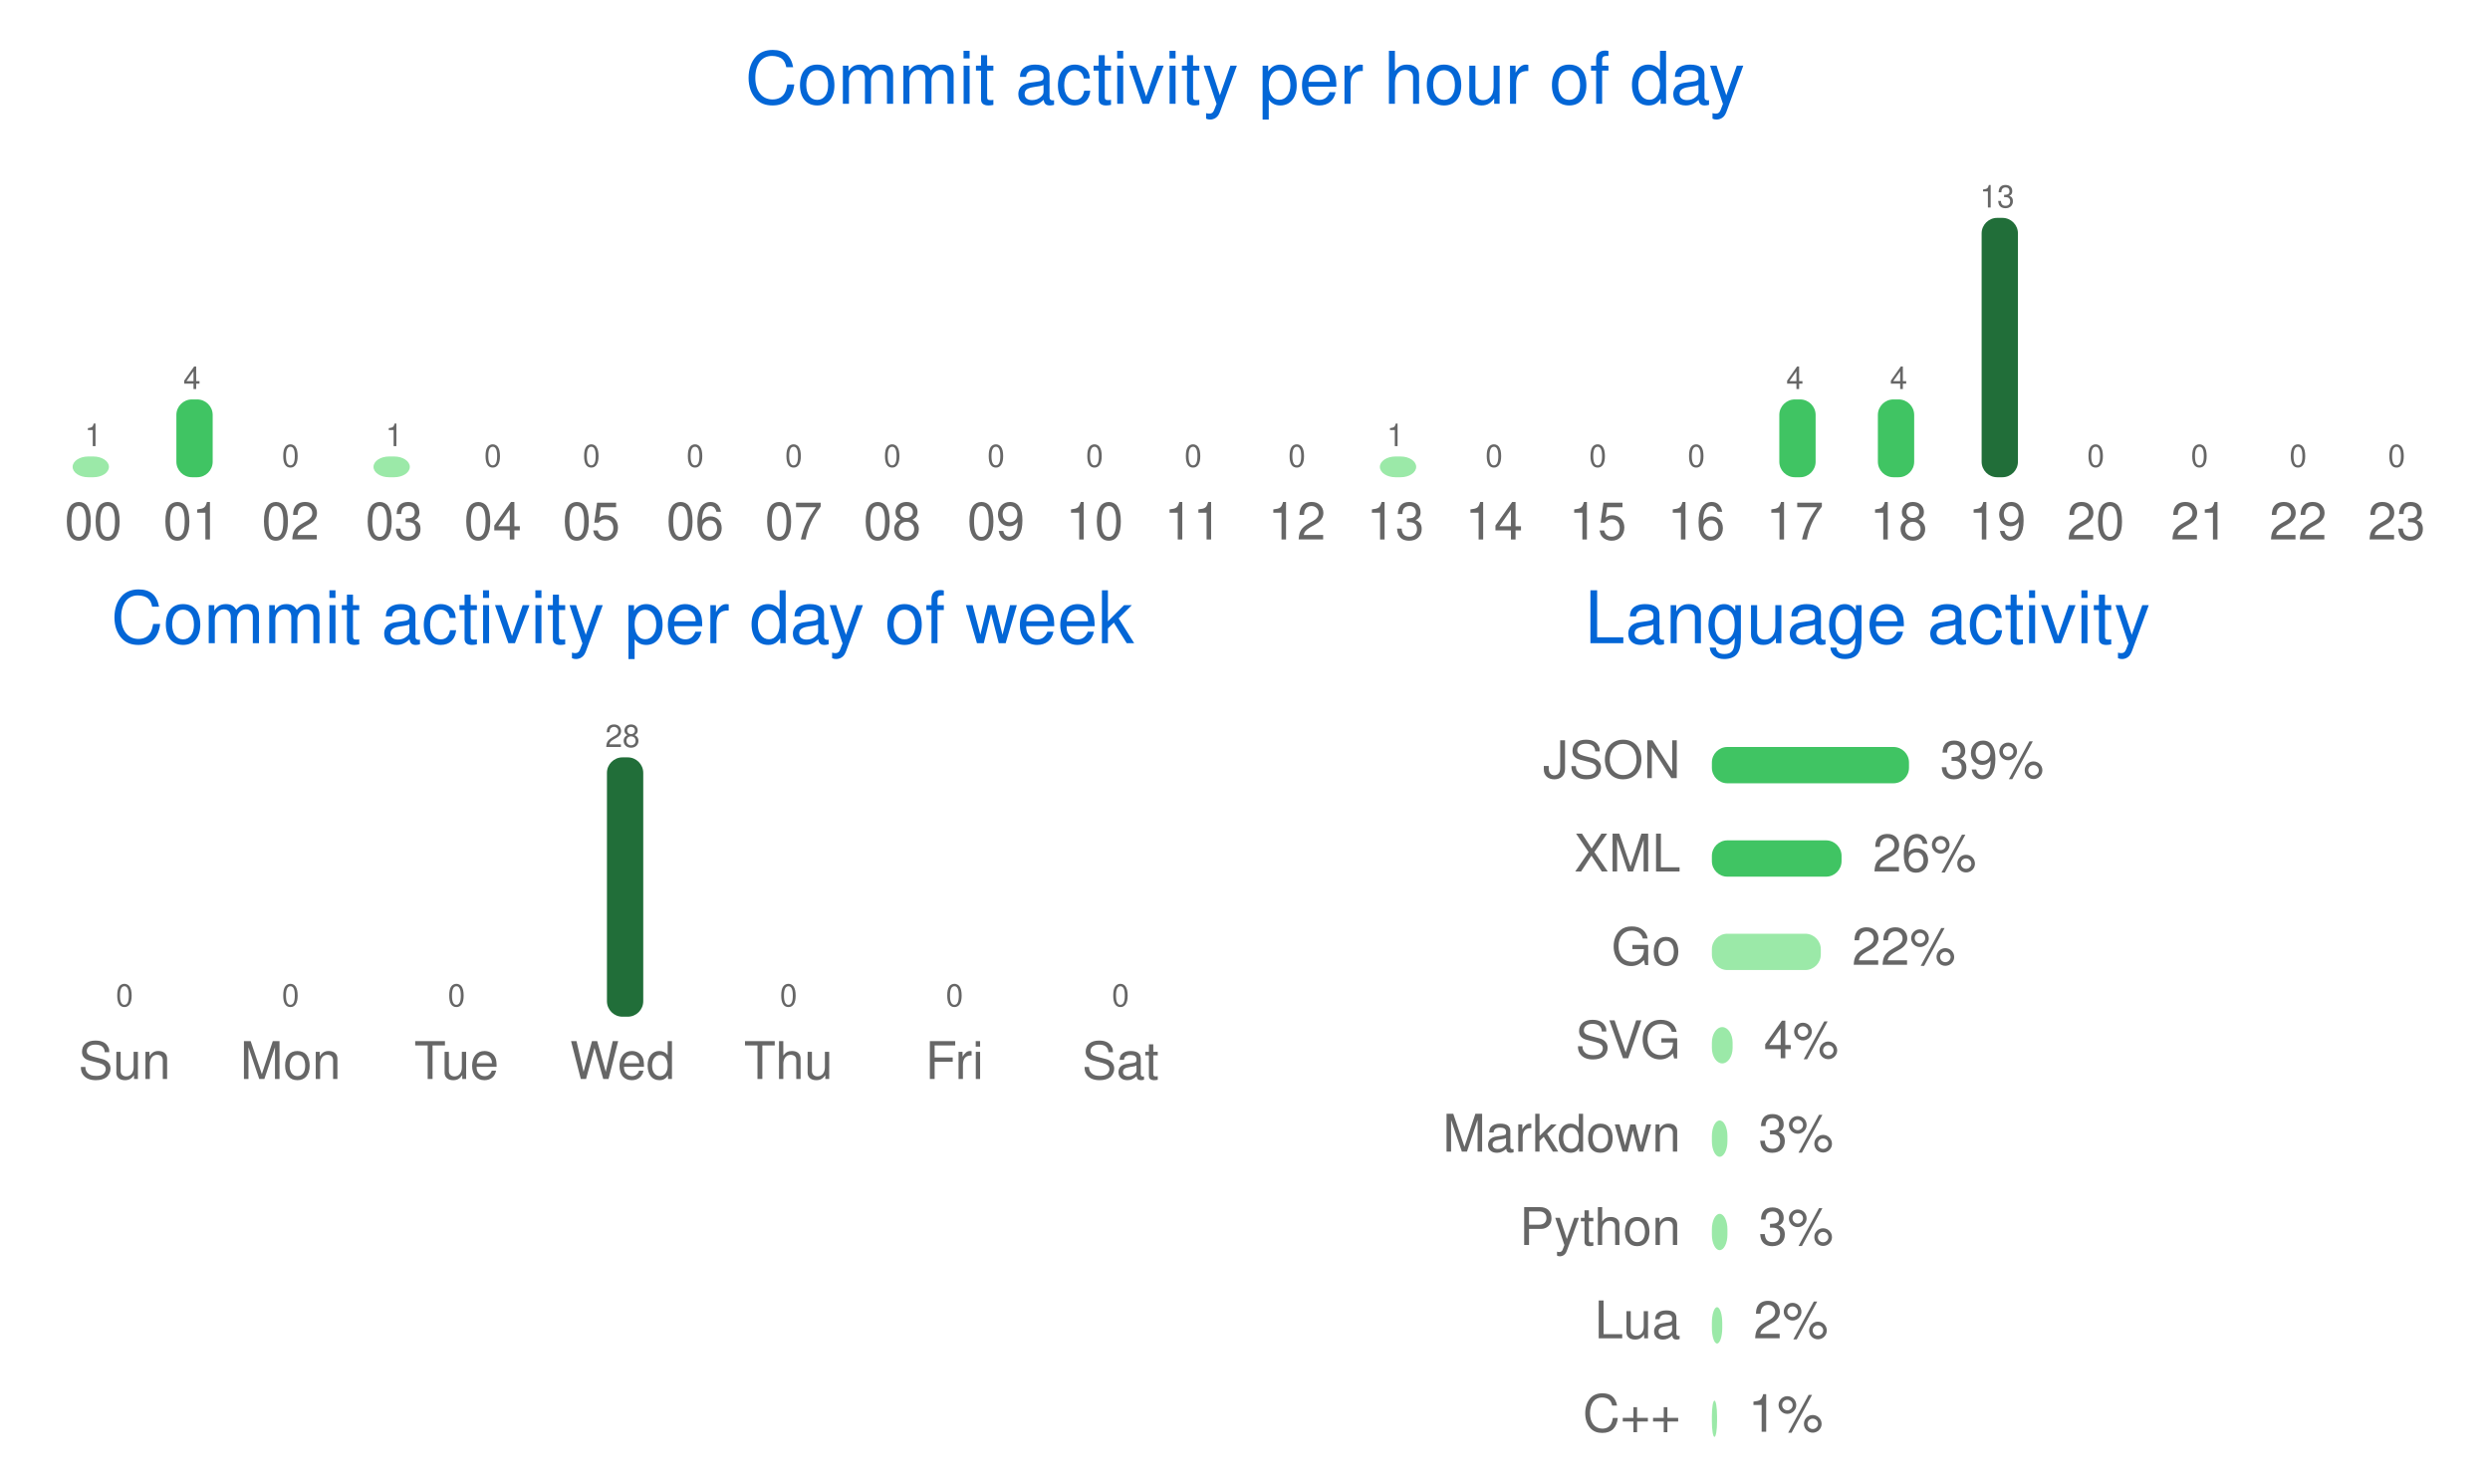
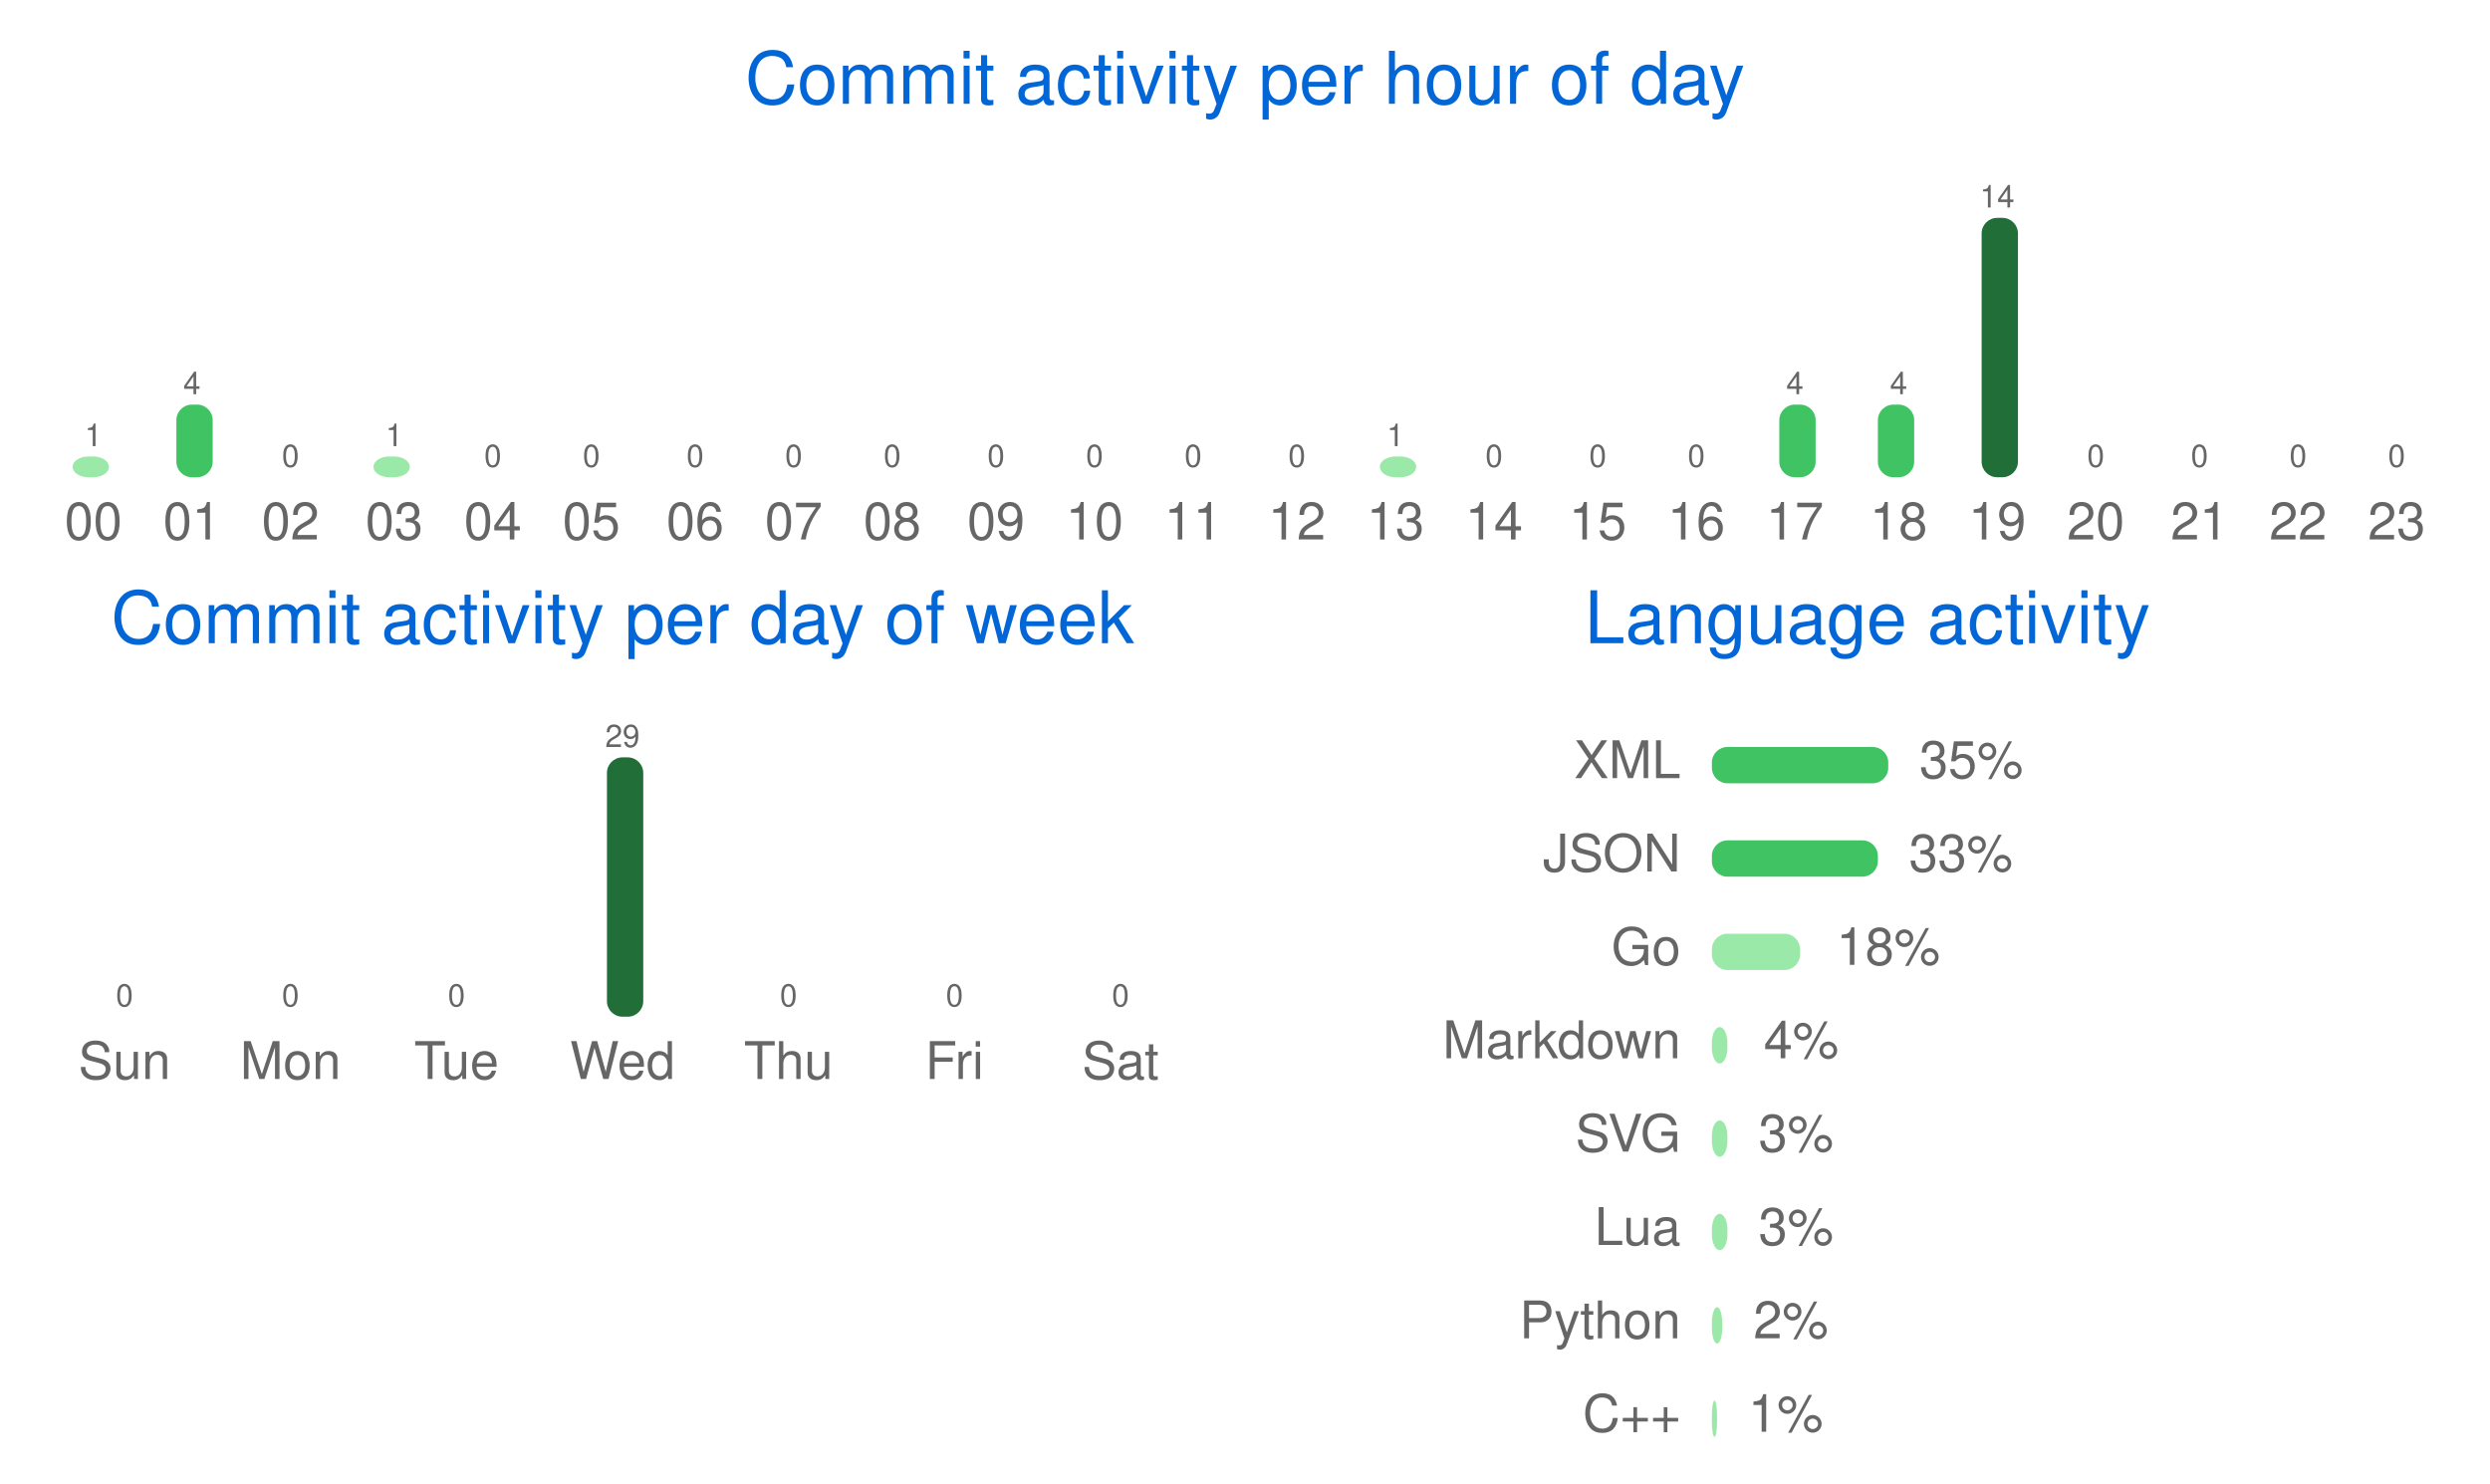
<svg xmlns="http://www.w3.org/2000/svg" width="480" height="286" viewBox="0 0 480 286" class="">
  <defs>
    <style />
  </defs>
  <style>
    svg{font-family:-apple-system,BlinkMacSystemFont,Segoe UI,Helvetica,Arial,sans-serif,Apple Color Emoji,Segoe UI Emoji;font-size:14px;color:#777}.repo-badges .badge.language::before{content:"";display:inline-block;width:10px;height:10px;margin-right:5px;border-radius:50%;background-color:var(--lang-color,#959da5)}@keyframes animation-gauge{from{stroke-dasharray:0 329}}:root{--color-calendar-graph-day-bg:#ebedf0;--color-calendar-graph-day-border:rgba(27,31,35,0.06);--color-calendar-graph-day-L1-bg:#9be9a8;--color-calendar-graph-day-L2-bg:#40c463;--color-calendar-graph-day-L3-bg:#30a14e;--color-calendar-graph-day-L4-bg:#216e39;--color-calendar-halloween-graph-day-L1-bg:#ffee4a;--color-calendar-halloween-graph-day-L2-bg:#ffc501;--color-calendar-halloween-graph-day-L3-bg:#fe9600;--color-calendar-halloween-graph-day-L4-bg:#03001c;--color-calendar-winter-graph-day-L1-bg:#0a3069;--color-calendar-winter-graph-day-L2-bg:#0969da;--color-calendar-winter-graph-day-L3-bg:#54aeff;--color-calendar-winter-graph-day-L4-bg:#b6e3ff;--color-calendar-graph-day-L4-border:rgba(27,31,35,0.06);--color-calendar-graph-day-L3-border:rgba(27,31,35,0.06);--color-calendar-graph-day-L2-border:rgba(27,31,35,0.06);--color-calendar-graph-day-L1-border:rgba(27,31,35,0.06)}#metrics-end{width:100%}
  </style>
  <style />
  <g transform="translate(0,0)" class="plugin-habits" data-plugin="habits">
    <g data-section="habits">
      <svg width="100%" height="286" viewBox="0 0 480 286">
        <text x="240" y="20" font-size="14" fill="#0366d6" text-anchor="middle">
          Commit activity per hour of day
        </text>
        <g data-block="chart-bars">
          <text x="18" y="86" font-size="6" fill="#666666" text-anchor="middle">
            1
          </text>
          <rect x="14" y="88" width="7" height="4" rx="3" ry="3" fill="#9be9a8" />
          <text x="18" y="104" font-size="10" fill="#666666" text-anchor="middle">
            00
          </text>
-           <text x="37" y="75" font-size="6" fill="#666666" text-anchor="middle">
+           <text x="37" y="76" font-size="6" fill="#666666" text-anchor="middle">
            4
          </text>
-           <rect x="34" y="77" width="7" height="15" rx="3" ry="3" fill="#40c463" />
+           <rect x="34" y="78" width="7" height="14" rx="3" ry="3" fill="#40c463" />
          <text x="37" y="104" font-size="10" fill="#666666" text-anchor="middle">
            01
          </text>
          <text x="56" y="90" font-size="6" fill="#666666" text-anchor="middle">
            0
          </text>
          <rect x="53" y="92" width="7" height="0" rx="3" ry="3" fill="#9be9a8" />
          <text x="56" y="104" font-size="10" fill="#666666" text-anchor="middle">
            02
          </text>
          <text x="76" y="86" font-size="6" fill="#666666" text-anchor="middle">
            1
          </text>
          <rect x="72" y="88" width="7" height="4" rx="3" ry="3" fill="#9be9a8" />
          <text x="76" y="104" font-size="10" fill="#666666" text-anchor="middle">
            03
          </text>
          <text x="95" y="90" font-size="6" fill="#666666" text-anchor="middle">
            0
          </text>
          <rect x="92" y="92" width="7" height="0" rx="3" ry="3" fill="#9be9a8" />
          <text x="95" y="104" font-size="10" fill="#666666" text-anchor="middle">
            04
          </text>
          <text x="114" y="90" font-size="6" fill="#666666" text-anchor="middle">
            0
          </text>
          <rect x="111" y="92" width="7" height="0" rx="3" ry="3" fill="#9be9a8" />
          <text x="114" y="104" font-size="10" fill="#666666" text-anchor="middle">
            05
          </text>
          <text x="134" y="90" font-size="6" fill="#666666" text-anchor="middle">
            0
          </text>
          <rect x="130" y="92" width="7" height="0" rx="3" ry="3" fill="#9be9a8" />
          <text x="134" y="104" font-size="10" fill="#666666" text-anchor="middle">
            06
          </text>
          <text x="153" y="90" font-size="6" fill="#666666" text-anchor="middle">
            0
          </text>
          <rect x="150" y="92" width="7" height="0" rx="3" ry="3" fill="#9be9a8" />
          <text x="153" y="104" font-size="10" fill="#666666" text-anchor="middle">
            07
          </text>
          <text x="172" y="90" font-size="6" fill="#666666" text-anchor="middle">
            0
          </text>
          <rect x="169" y="92" width="7" height="0" rx="3" ry="3" fill="#9be9a8" />
          <text x="172" y="104" font-size="10" fill="#666666" text-anchor="middle">
            08
          </text>
          <text x="192" y="90" font-size="6" fill="#666666" text-anchor="middle">
            0
          </text>
          <rect x="188" y="92" width="7" height="0" rx="3" ry="3" fill="#9be9a8" />
          <text x="192" y="104" font-size="10" fill="#666666" text-anchor="middle">
            09
          </text>
          <text x="211" y="90" font-size="6" fill="#666666" text-anchor="middle">
            0
          </text>
          <rect x="208" y="92" width="7" height="0" rx="3" ry="3" fill="#9be9a8" />
          <text x="211" y="104" font-size="10" fill="#666666" text-anchor="middle">
            10
          </text>
          <text x="230" y="90" font-size="6" fill="#666666" text-anchor="middle">
            0
          </text>
          <rect x="227" y="92" width="7" height="0" rx="3" ry="3" fill="#9be9a8" />
          <text x="230" y="104" font-size="10" fill="#666666" text-anchor="middle">
            11
          </text>
          <text x="250" y="90" font-size="6" fill="#666666" text-anchor="middle">
            0
          </text>
          <rect x="246" y="92" width="7" height="0" rx="3" ry="3" fill="#9be9a8" />
          <text x="250" y="104" font-size="10" fill="#666666" text-anchor="middle">
            12
          </text>
          <text x="269" y="86" font-size="6" fill="#666666" text-anchor="middle">
            1
          </text>
          <rect x="266" y="88" width="7" height="4" rx="3" ry="3" fill="#9be9a8" />
          <text x="269" y="104" font-size="10" fill="#666666" text-anchor="middle">
            13
          </text>
          <text x="288" y="90" font-size="6" fill="#666666" text-anchor="middle">
            0
          </text>
          <rect x="285" y="92" width="7" height="0" rx="3" ry="3" fill="#9be9a8" />
          <text x="288" y="104" font-size="10" fill="#666666" text-anchor="middle">
            14
          </text>
          <text x="308" y="90" font-size="6" fill="#666666" text-anchor="middle">
            0
          </text>
          <rect x="304" y="92" width="7" height="0" rx="3" ry="3" fill="#9be9a8" />
          <text x="308" y="104" font-size="10" fill="#666666" text-anchor="middle">
            15
          </text>
          <text x="327" y="90" font-size="6" fill="#666666" text-anchor="middle">
            0
          </text>
          <rect x="324" y="92" width="7" height="0" rx="3" ry="3" fill="#9be9a8" />
          <text x="327" y="104" font-size="10" fill="#666666" text-anchor="middle">
            16
          </text>
-           <text x="346" y="75" font-size="6" fill="#666666" text-anchor="middle">
+           <text x="346" y="76" font-size="6" fill="#666666" text-anchor="middle">
            4
          </text>
-           <rect x="343" y="77" width="7" height="15" rx="3" ry="3" fill="#40c463" />
+           <rect x="343" y="78" width="7" height="14" rx="3" ry="3" fill="#40c463" />
          <text x="346" y="104" font-size="10" fill="#666666" text-anchor="middle">
            17
          </text>
-           <text x="366" y="75" font-size="6" fill="#666666" text-anchor="middle">
+           <text x="366" y="76" font-size="6" fill="#666666" text-anchor="middle">
            4
          </text>
-           <rect x="362" y="77" width="7" height="15" rx="3" ry="3" fill="#40c463" />
+           <rect x="362" y="78" width="7" height="14" rx="3" ry="3" fill="#40c463" />
          <text x="366" y="104" font-size="10" fill="#666666" text-anchor="middle">
            18
          </text>
          <text x="385" y="40" font-size="6" fill="#666666" text-anchor="middle">
-             13
+             14
          </text>
          <rect x="382" y="42" width="7" height="50" rx="3" ry="3" fill="#216e39" />
          <text x="385" y="104" font-size="10" fill="#666666" text-anchor="middle">
            19
          </text>
          <text x="404" y="90" font-size="6" fill="#666666" text-anchor="middle">
            0
          </text>
          <rect x="401" y="92" width="7" height="0" rx="3" ry="3" fill="#9be9a8" />
          <text x="404" y="104" font-size="10" fill="#666666" text-anchor="middle">
            20
          </text>
          <text x="424" y="90" font-size="6" fill="#666666" text-anchor="middle">
            0
          </text>
          <rect x="420" y="92" width="7" height="0" rx="3" ry="3" fill="#9be9a8" />
          <text x="424" y="104" font-size="10" fill="#666666" text-anchor="middle">
            21
          </text>
          <text x="443" y="90" font-size="6" fill="#666666" text-anchor="middle">
            0
          </text>
          <rect x="440" y="92" width="7" height="0" rx="3" ry="3" fill="#9be9a8" />
          <text x="443" y="104" font-size="10" fill="#666666" text-anchor="middle">
            22
          </text>
          <text x="462" y="90" font-size="6" fill="#666666" text-anchor="middle">
            0
          </text>
          <rect x="459" y="92" width="7" height="0" rx="3" ry="3" fill="#9be9a8" />
          <text x="462" y="104" font-size="10" fill="#666666" text-anchor="middle">
            23
          </text>
        </g>
        <text x="120" y="124" font-size="14" fill="#0366d6" text-anchor="middle">
          Commit activity per day of week
        </text>
        <g data-block="chart-bars">
          <text x="24" y="194" font-size="6" fill="#666666" text-anchor="middle">
            0
          </text>
          <rect x="21" y="196" width="7" height="0" rx="3" ry="3" fill="#9be9a8" />
          <text x="24" y="208" font-size="10" fill="#666666" text-anchor="middle">
            Sun
          </text>
          <text x="56" y="194" font-size="6" fill="#666666" text-anchor="middle">
            0
          </text>
          <rect x="53" y="196" width="7" height="0" rx="3" ry="3" fill="#9be9a8" />
          <text x="56" y="208" font-size="10" fill="#666666" text-anchor="middle">
            Mon
          </text>
          <text x="88" y="194" font-size="6" fill="#666666" text-anchor="middle">
            0
          </text>
          <rect x="85" y="196" width="7" height="0" rx="3" ry="3" fill="#9be9a8" />
          <text x="88" y="208" font-size="10" fill="#666666" text-anchor="middle">
            Tue
          </text>
          <text x="120" y="144" font-size="6" fill="#666666" text-anchor="middle">
-             28
+             29
          </text>
          <rect x="117" y="146" width="7" height="50" rx="3" ry="3" fill="#216e39" />
          <text x="120" y="208" font-size="10" fill="#666666" text-anchor="middle">
            Wed
          </text>
          <text x="152" y="194" font-size="6" fill="#666666" text-anchor="middle">
            0
          </text>
          <rect x="149" y="196" width="7" height="0" rx="3" ry="3" fill="#9be9a8" />
          <text x="152" y="208" font-size="10" fill="#666666" text-anchor="middle">
            Thu
          </text>
          <text x="184" y="194" font-size="6" fill="#666666" text-anchor="middle">
            0
          </text>
          <rect x="181" y="196" width="7" height="0" rx="3" ry="3" fill="#9be9a8" />
          <text x="184" y="208" font-size="10" fill="#666666" text-anchor="middle">
            Fri
          </text>
          <text x="216" y="194" font-size="6" fill="#666666" text-anchor="middle">
            0
          </text>
          <rect x="213" y="196" width="7" height="0" rx="3" ry="3" fill="#9be9a8" />
          <text x="216" y="208" font-size="10" fill="#666666" text-anchor="middle">
            Sat
          </text>
        </g>
        <text x="360" y="124" font-size="14" fill="#0366d6" text-anchor="middle">
          Language activity
        </text>
        <text x="324" y="150" font-size="10" fill="#666666" text-anchor="end">
+           XML
+         </text>
+         <rect x="330" y="144" width="34" height="7" rx="3" ry="3" fill="#40c463" />
+         <text x="370" y="150" font-size="10" fill="#666666">
+           35%
+         </text>
+         <text x="324" y="168" font-size="10" fill="#666666" text-anchor="end">
          JSON
        </text>
-         <rect x="330" y="144" width="38" height="7" rx="3" ry="3" fill="#40c463" />
-         <text x="374" y="150" font-size="10" fill="#666666">
-           39%
-         </text>
-         <text x="324" y="168" font-size="10" fill="#666666" text-anchor="end">
-           XML
-         </text>
-         <rect x="330" y="162" width="25" height="7" rx="3" ry="3" fill="#40c463" />
-         <text x="361" y="168" font-size="10" fill="#666666">
-           26%
+         <rect x="330" y="162" width="32" height="7" rx="3" ry="3" fill="#40c463" />
+         <text x="368" y="168" font-size="10" fill="#666666">
+           33%
        </text>
        <text x="324" y="186" font-size="10" fill="#666666" text-anchor="end">
          Go
        </text>
-         <rect x="330" y="180" width="21" height="7" rx="3" ry="3" fill="#9be9a8" />
-         <text x="357" y="186" font-size="10" fill="#666666">
-           22%
+         <rect x="330" y="180" width="17" height="7" rx="3" ry="3" fill="#9be9a8" />
+         <text x="354" y="186" font-size="10" fill="#666666">
+           18%
        </text>
        <text x="324" y="204" font-size="10" fill="#666666" text-anchor="end">
-           SVG
-         </text>
-         <rect x="330" y="198" width="4" height="7" rx="3" ry="3" fill="#9be9a8" />
+           Markdown
+         </text>
+         <rect x="330" y="198" width="3" height="7" rx="3" ry="3" fill="#9be9a8" />
        <text x="340" y="204" font-size="10" fill="#666666">
          4%
        </text>
        <text x="324" y="222" font-size="10" fill="#666666" text-anchor="end">
-           Markdown
+           SVG
        </text>
        <rect x="330" y="216" width="3" height="7" rx="3" ry="3" fill="#9be9a8" />
        <text x="339" y="222" font-size="10" fill="#666666">
          3%
        </text>
        <text x="324" y="240" font-size="10" fill="#666666" text-anchor="end">
-           Python
+           Lua
        </text>
        <rect x="330" y="234" width="3" height="7" rx="3" ry="3" fill="#9be9a8" />
        <text x="339" y="240" font-size="10" fill="#666666">
          3%
        </text>
        <text x="324" y="258" font-size="10" fill="#666666" text-anchor="end">
-           Lua
+           Python
        </text>
        <rect x="330" y="252" width="2" height="7" rx="3" ry="3" fill="#9be9a8" />
        <text x="338" y="258" font-size="10" fill="#666666">
          2%
        </text>
        <text x="324" y="276" font-size="10" fill="#666666" text-anchor="end">
          C++
        </text>
        <rect x="330" y="270" width="1" height="7" rx="3" ry="3" fill="#9be9a8" />
        <text x="337" y="276" font-size="10" fill="#666666">
          1%
        </text>
      </svg>
    </g>
  </g>
</svg>
